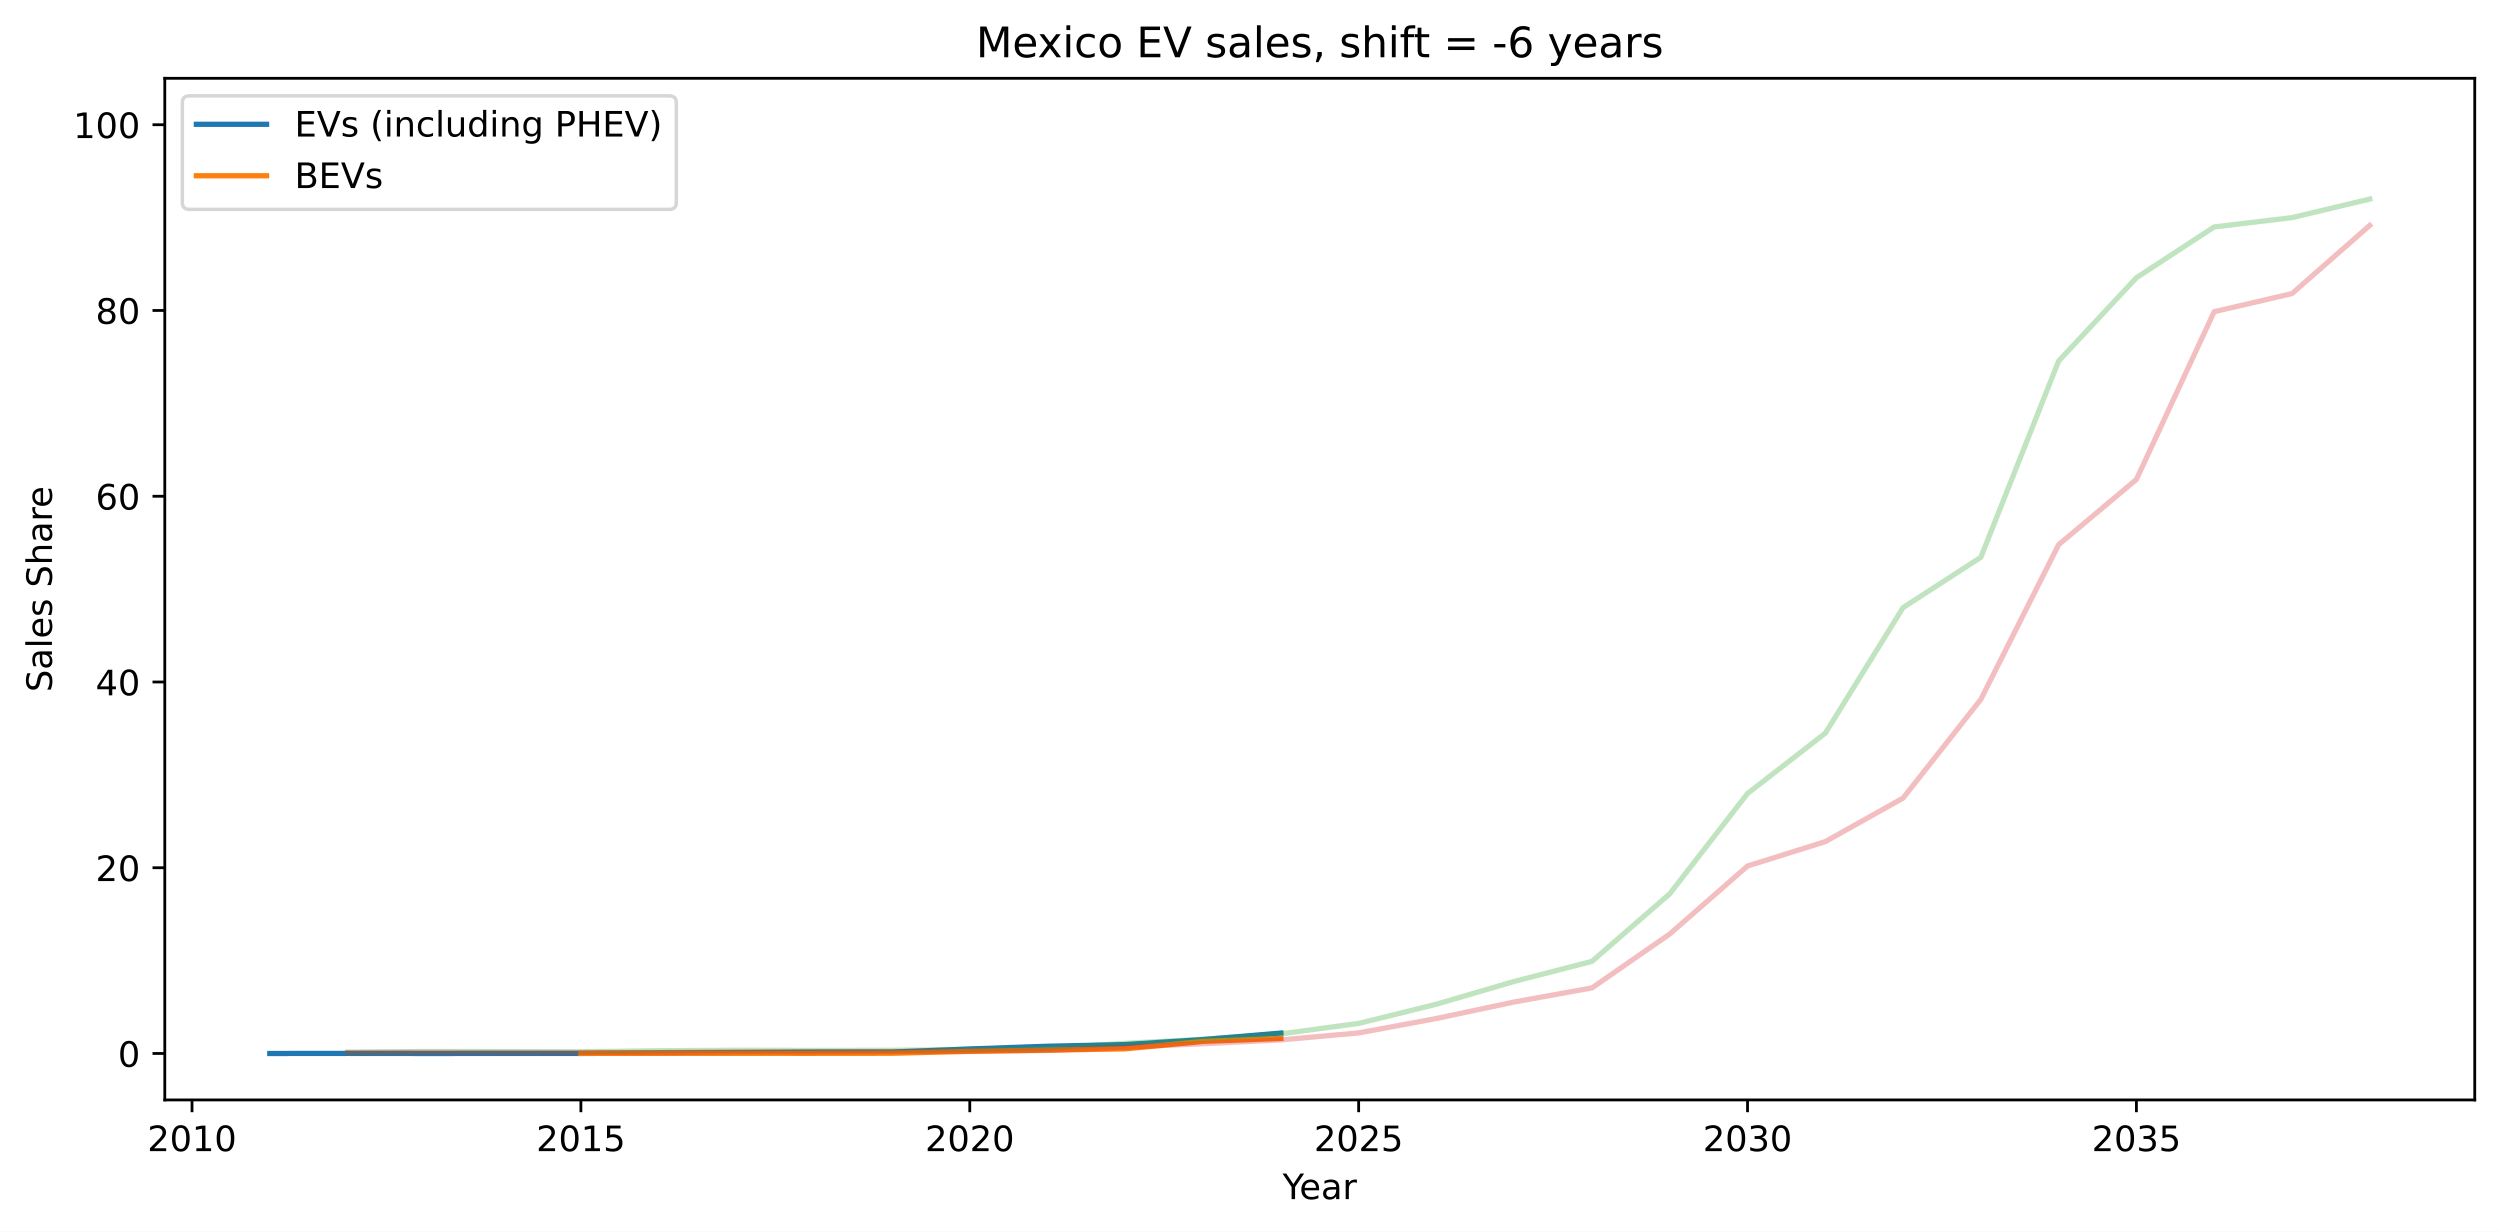
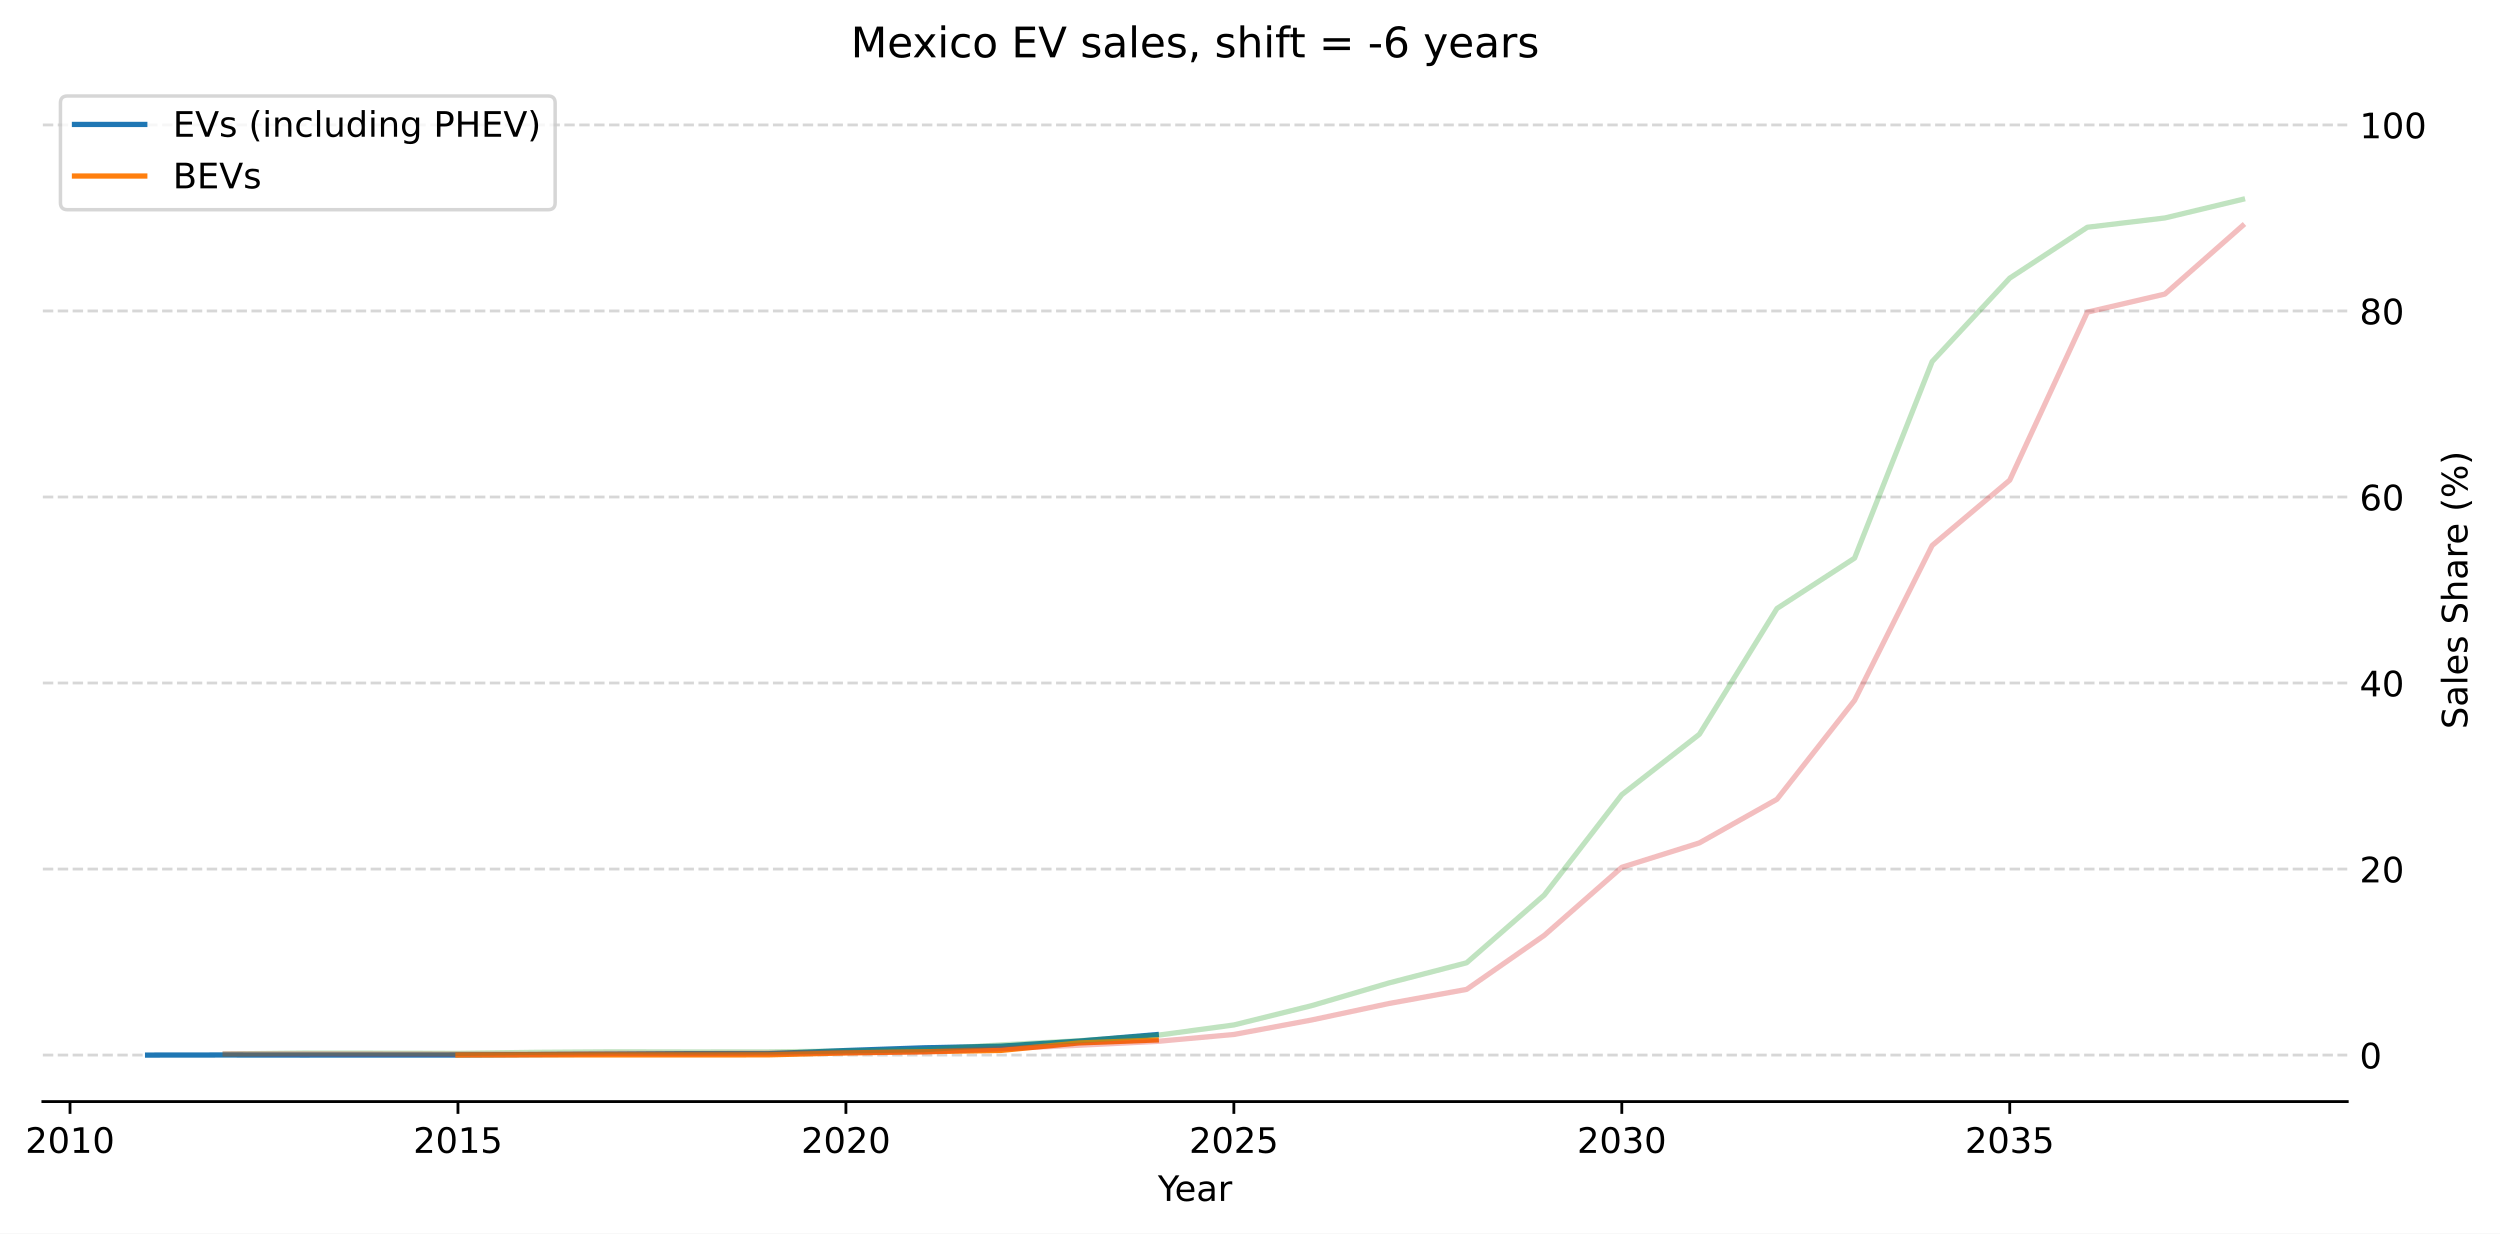
- <svg xmlns="http://www.w3.org/2000/svg" xmlns:xlink="http://www.w3.org/1999/xlink" width="712.496pt" height="351.034pt" viewBox="0 0 712.496 351.034" version="1.1">
+ <svg xmlns="http://www.w3.org/2000/svg" xmlns:xlink="http://www.w3.org/1999/xlink" width="711.424pt" height="351.034pt" viewBox="0 0 711.424 351.034" version="1.1">
  <defs>
    <style type="text/css">*{stroke-linejoin: round; stroke-linecap: butt}</style>
  </defs>
  <g id="figure_1">
    <g id="patch_1">
-       <path d="M 0 351.034  L 712.496 351.034  L 712.496 0  L 0 0  z " style="fill: #ffffff" />
+       <path d="M 0 351.034  L 711.424 351.034  L 711.424 0  L 0 0  z " style="fill: #ffffff" />
    </g>
    <g id="axes_1">
      <g id="patch_2">
-         <path d="M 46.966 313.478  L 705.296 313.478  L 705.296 22.318  L 46.966 22.318  z " style="fill: #ffffff" />
+         <path d="M 12.197 313.478  L 667.958 313.478  L 667.958 22.318  L 12.197 22.318  z " style="fill: #ffffff" />
      </g>
      <g id="matplotlib.axis_1">
        <g id="xtick_1">
          <g id="line2d_1">
            <defs>
-               <path id="m06380461c6" d="M 0 0  L 0 3.5  " style="stroke: #000000; stroke-width: 0.8" />
-             </defs>
-             <g>
-               <use xlink:href="#m06380461c6" x="54.724" y="313.478" style="stroke: #000000; stroke-width: 0.8" />
+               <path id="m5eaeb0d1f5" d="M 0 0  L 0 3.5  " style="stroke: #000000; stroke-width: 0.8" />
+             </defs>
+             <g>
+               <use xlink:href="#m5eaeb0d1f5" x="19.925" y="313.478" style="stroke: #000000; stroke-width: 0.8" />
            </g>
          </g>
          <g id="text_1">
-             <g transform="translate(41.99872 328.0766) scale(0.1 -0.1)">
+             <g transform="translate(7.2 328.0766) scale(0.1 -0.1)">
              <defs>
                <path id="DejaVuSans-32" d="M 1228 531  L 3431 531  L 3431 0  L 469 0  L 469 531  Q 828 903 1448 1529  Q 2069 2156 2228 2338  Q 2531 2678 2651 2914  Q 2772 3150 2772 3378  Q 2772 3750 2511 3984  Q 2250 4219 1831 4219  Q 1534 4219 1204 4116  Q 875 4013 500 3803  L 500 4441  Q 881 4594 1212 4672  Q 1544 4750 1819 4750  Q 2544 4750 2975 4387  Q 3406 4025 3406 3419  Q 3406 3131 3298 2873  Q 3191 2616 2906 2266  Q 2828 2175 2409 1742  Q 1991 1309 1228 531  z " transform="scale(0.015625)" />
                <path id="DejaVuSans-30" d="M 2034 4250  Q 1547 4250 1301 3770  Q 1056 3291 1056 2328  Q 1056 1369 1301 889  Q 1547 409 2034 409  Q 2525 409 2770 889  Q 3016 1369 3016 2328  Q 3016 3291 2770 3770  Q 2525 4250 2034 4250  z M 2034 4750  Q 2819 4750 3233 4129  Q 3647 3509 3647 2328  Q 3647 1150 3233 529  Q 2819 -91 2034 -91  Q 1250 -91 836 529  Q 422 1150 422 2328  Q 422 3509 836 4129  Q 1250 4750 2034 4750  z " transform="scale(0.015625)" />
                <path id="DejaVuSans-31" d="M 794 531  L 1825 531  L 1825 4091  L 703 3866  L 703 4441  L 1819 4666  L 2450 4666  L 2450 531  L 3481 531  L 3481 0  L 794 0  L 794 531  z " transform="scale(0.015625)" />
              </defs>
              <use xlink:href="#DejaVuSans-32" />
              <use xlink:href="#DejaVuSans-30" transform="translate(63.62305 0)" />
              <use xlink:href="#DejaVuSans-31" transform="translate(127.2461 0)" />
              <use xlink:href="#DejaVuSans-30" transform="translate(190.8691 0)" />
            </g>
          </g>
        </g>
        <g id="xtick_2">
          <g id="line2d_2">
            <g>
-               <use xlink:href="#m06380461c6" x="165.554" y="313.478" style="stroke: #000000; stroke-width: 0.8" />
+               <use xlink:href="#m5eaeb0d1f5" x="130.322" y="313.478" style="stroke: #000000; stroke-width: 0.8" />
            </g>
          </g>
          <g id="text_2">
-             <g transform="translate(152.8287 328.0766) scale(0.1 -0.1)">
+             <g transform="translate(117.5974 328.0766) scale(0.1 -0.1)">
              <defs>
                <path id="DejaVuSans-35" d="M 691 4666  L 3169 4666  L 3169 4134  L 1269 4134  L 1269 2991  Q 1406 3038 1543 3061  Q 1681 3084 1819 3084  Q 2600 3084 3056 2656  Q 3513 2228 3513 1497  Q 3513 744 3044 326  Q 2575 -91 1722 -91  Q 1428 -91 1123 -41  Q 819 9 494 109  L 494 744  Q 775 591 1075 516  Q 1375 441 1709 441  Q 2250 441 2565 725  Q 2881 1009 2881 1497  Q 2881 1984 2565 2268  Q 2250 2553 1709 2553  Q 1456 2553 1204 2497  Q 953 2441 691 2322  L 691 4666  z " transform="scale(0.015625)" />
              </defs>
              <use xlink:href="#DejaVuSans-32" />
              <use xlink:href="#DejaVuSans-30" transform="translate(63.62305 0)" />
              <use xlink:href="#DejaVuSans-31" transform="translate(127.2461 0)" />
              <use xlink:href="#DejaVuSans-35" transform="translate(190.8691 0)" />
            </g>
          </g>
        </g>
        <g id="xtick_3">
          <g id="line2d_3">
            <g>
-               <use xlink:href="#m06380461c6" x="276.384" y="313.478" style="stroke: #000000; stroke-width: 0.8" />
+               <use xlink:href="#m5eaeb0d1f5" x="240.72" y="313.478" style="stroke: #000000; stroke-width: 0.8" />
            </g>
          </g>
          <g id="text_3">
-             <g transform="translate(263.6587 328.0766) scale(0.1 -0.1)">
+             <g transform="translate(227.9949 328.0766) scale(0.1 -0.1)">
              <use xlink:href="#DejaVuSans-32" />
              <use xlink:href="#DejaVuSans-30" transform="translate(63.62305 0)" />
              <use xlink:href="#DejaVuSans-32" transform="translate(127.2461 0)" />
              <use xlink:href="#DejaVuSans-30" transform="translate(190.8691 0)" />
            </g>
          </g>
        </g>
        <g id="xtick_4">
          <g id="line2d_4">
            <g>
-               <use xlink:href="#m06380461c6" x="387.214" y="313.478" style="stroke: #000000; stroke-width: 0.8" />
+               <use xlink:href="#m5eaeb0d1f5" x="351.117" y="313.478" style="stroke: #000000; stroke-width: 0.8" />
            </g>
          </g>
          <g id="text_4">
-             <g transform="translate(374.4886 328.0766) scale(0.1 -0.1)">
+             <g transform="translate(338.3923 328.0766) scale(0.1 -0.1)">
              <use xlink:href="#DejaVuSans-32" />
              <use xlink:href="#DejaVuSans-30" transform="translate(63.62305 0)" />
              <use xlink:href="#DejaVuSans-32" transform="translate(127.2461 0)" />
              <use xlink:href="#DejaVuSans-35" transform="translate(190.8691 0)" />
            </g>
          </g>
        </g>
        <g id="xtick_5">
          <g id="line2d_5">
            <g>
-               <use xlink:href="#m06380461c6" x="498.044" y="313.478" style="stroke: #000000; stroke-width: 0.8" />
+               <use xlink:href="#m5eaeb0d1f5" x="461.515" y="313.478" style="stroke: #000000; stroke-width: 0.8" />
            </g>
          </g>
          <g id="text_5">
-             <g transform="translate(485.3186 328.0766) scale(0.1 -0.1)">
+             <g transform="translate(448.7897 328.0766) scale(0.1 -0.1)">
              <defs>
                <path id="DejaVuSans-33" d="M 2597 2516  Q 3050 2419 3304 2112  Q 3559 1806 3559 1356  Q 3559 666 3084 287  Q 2609 -91 1734 -91  Q 1441 -91 1130 -33  Q 819 25 488 141  L 488 750  Q 750 597 1062 519  Q 1375 441 1716 441  Q 2309 441 2620 675  Q 2931 909 2931 1356  Q 2931 1769 2642 2001  Q 2353 2234 1838 2234  L 1294 2234  L 1294 2753  L 1863 2753  Q 2328 2753 2575 2939  Q 2822 3125 2822 3475  Q 2822 3834 2567 4026  Q 2313 4219 1838 4219  Q 1578 4219 1281 4162  Q 984 4106 628 3988  L 628 4550  Q 988 4650 1302 4700  Q 1616 4750 1894 4750  Q 2613 4750 3031 4423  Q 3450 4097 3450 3541  Q 3450 3153 3228 2886  Q 3006 2619 2597 2516  z " transform="scale(0.015625)" />
              </defs>
              <use xlink:href="#DejaVuSans-32" />
              <use xlink:href="#DejaVuSans-30" transform="translate(63.62305 0)" />
              <use xlink:href="#DejaVuSans-33" transform="translate(127.2461 0)" />
              <use xlink:href="#DejaVuSans-30" transform="translate(190.8691 0)" />
            </g>
          </g>
        </g>
        <g id="xtick_6">
          <g id="line2d_6">
            <g>
-               <use xlink:href="#m06380461c6" x="608.874" y="313.478" style="stroke: #000000; stroke-width: 0.8" />
+               <use xlink:href="#m5eaeb0d1f5" x="571.912" y="313.478" style="stroke: #000000; stroke-width: 0.8" />
            </g>
          </g>
          <g id="text_6">
-             <g transform="translate(596.1486 328.0766) scale(0.1 -0.1)">
+             <g transform="translate(559.1872 328.0766) scale(0.1 -0.1)">
              <use xlink:href="#DejaVuSans-32" />
              <use xlink:href="#DejaVuSans-30" transform="translate(63.62305 0)" />
              <use xlink:href="#DejaVuSans-33" transform="translate(127.2461 0)" />
              <use xlink:href="#DejaVuSans-35" transform="translate(190.8691 0)" />
            </g>
          </g>
        </g>
        <g id="text_7">
-           <g transform="translate(365.5431 341.7547) scale(0.1 -0.1)">
+           <g transform="translate(329.4901 341.7547) scale(0.1 -0.1)">
            <defs>
              <path id="DejaVuSans-59" d="M -13 4666  L 666 4666  L 1959 2747  L 3244 4666  L 3922 4666  L 2272 2222  L 2272 0  L 1638 0  L 1638 2222  L -13 4666  z " transform="scale(0.015625)" />
              <path id="DejaVuSans-65" d="M 3597 1894  L 3597 1613  L 953 1613  Q 991 1019 1311 708  Q 1631 397 2203 397  Q 2534 397 2845 478  Q 3156 559 3463 722  L 3463 178  Q 3153 47 2828 -22  Q 2503 -91 2169 -91  Q 1331 -91 842 396  Q 353 884 353 1716  Q 353 2575 817 3079  Q 1281 3584 2069 3584  Q 2775 3584 3186 3129  Q 3597 2675 3597 1894  z M 3022 2063  Q 3016 2534 2758 2815  Q 2500 3097 2075 3097  Q 1594 3097 1305 2825  Q 1016 2553 972 2059  L 3022 2063  z " transform="scale(0.015625)" />
              <path id="DejaVuSans-61" d="M 2194 1759  Q 1497 1759 1228 1600  Q 959 1441 959 1056  Q 959 750 1161 570  Q 1363 391 1709 391  Q 2188 391 2477 730  Q 2766 1069 2766 1631  L 2766 1759  L 2194 1759  z M 3341 1997  L 3341 0  L 2766 0  L 2766 531  Q 2569 213 2275 61  Q 1981 -91 1556 -91  Q 1019 -91 701 211  Q 384 513 384 1019  Q 384 1609 779 1909  Q 1175 2209 1959 2209  L 2766 2209  L 2766 2266  Q 2766 2663 2505 2880  Q 2244 3097 1772 3097  Q 1472 3097 1187 3025  Q 903 2953 641 2809  L 641 3341  Q 956 3463 1253 3523  Q 1550 3584 1831 3584  Q 2591 3584 2966 3190  Q 3341 2797 3341 1997  z " transform="scale(0.015625)" />
              <path id="DejaVuSans-72" d="M 2631 2963  Q 2534 3019 2420 3045  Q 2306 3072 2169 3072  Q 1681 3072 1420 2755  Q 1159 2438 1159 1844  L 1159 0  L 581 0  L 581 3500  L 1159 3500  L 1159 2956  Q 1341 3275 1631 3429  Q 1922 3584 2338 3584  Q 2397 3584 2469 3576  Q 2541 3569 2628 3553  L 2631 2963  z " transform="scale(0.015625)" />
            </defs>
            <use xlink:href="#DejaVuSans-59" />
            <use xlink:href="#DejaVuSans-65" transform="translate(47.83398 0)" />
            <use xlink:href="#DejaVuSans-61" transform="translate(109.3574 0)" />
            <use xlink:href="#DejaVuSans-72" transform="translate(170.6367 0)" />
          </g>
        </g>
      </g>
      <g id="matplotlib.axis_2">
        <g id="ytick_1">
          <g id="line2d_7">
-             <defs>
-               <path id="mf44f52d35e" d="M 0 0  L -3.5 0  " style="stroke: #000000; stroke-width: 0.8" />
-             </defs>
-             <g>
-               <use xlink:href="#mf44f52d35e" x="46.966" y="300.244" style="stroke: #000000; stroke-width: 0.8" />
-             </g>
-           </g>
+             <path d="M 12.197 300.244  L 667.958 300.244  " clip-path="url(#p072a9ad8e5)" style="fill: none; stroke-dasharray: 2.96,1.28; stroke-dashoffset: 0; stroke: #b0b0b0; stroke-opacity: 0.5; stroke-width: 0.8" />
+           </g>
+           <g id="line2d_8" />
          <g id="text_8">
-             <g transform="translate(33.60312 304.0428) scale(0.1 -0.1)">
+             <g transform="translate(671.4579 304.0428) scale(0.1 -0.1)">
              <use xlink:href="#DejaVuSans-30" />
            </g>
          </g>
        </g>
        <g id="ytick_2">
-           <g id="line2d_8">
-             <g>
-               <use xlink:href="#mf44f52d35e" x="46.966" y="247.305" style="stroke: #000000; stroke-width: 0.8" />
-             </g>
-           </g>
+           <g id="line2d_9">
+             <path d="M 12.197 247.305  L 667.958 247.305  " clip-path="url(#p072a9ad8e5)" style="fill: none; stroke-dasharray: 2.96,1.28; stroke-dashoffset: 0; stroke: #b0b0b0; stroke-opacity: 0.5; stroke-width: 0.8" />
+           </g>
+           <g id="line2d_10" />
          <g id="text_9">
-             <g transform="translate(27.24063 251.1046) scale(0.1 -0.1)">
+             <g transform="translate(671.4579 251.1046) scale(0.1 -0.1)">
              <use xlink:href="#DejaVuSans-32" />
              <use xlink:href="#DejaVuSans-30" transform="translate(63.62305 0)" />
            </g>
          </g>
        </g>
        <g id="ytick_3">
-           <g id="line2d_9">
-             <g>
-               <use xlink:href="#mf44f52d35e" x="46.966" y="194.367" style="stroke: #000000; stroke-width: 0.8" />
-             </g>
-           </g>
+           <g id="line2d_11">
+             <path d="M 12.197 194.367  L 667.958 194.367  " clip-path="url(#p072a9ad8e5)" style="fill: none; stroke-dasharray: 2.96,1.28; stroke-dashoffset: 0; stroke: #b0b0b0; stroke-opacity: 0.5; stroke-width: 0.8" />
+           </g>
+           <g id="line2d_12" />
          <g id="text_10">
-             <g transform="translate(27.24063 198.1664) scale(0.1 -0.1)">
+             <g transform="translate(671.4579 198.1664) scale(0.1 -0.1)">
              <defs>
                <path id="DejaVuSans-34" d="M 2419 4116  L 825 1625  L 2419 1625  L 2419 4116  z M 2253 4666  L 3047 4666  L 3047 1625  L 3713 1625  L 3713 1100  L 3047 1100  L 3047 0  L 2419 0  L 2419 1100  L 313 1100  L 313 1709  L 2253 4666  z " transform="scale(0.015625)" />
              </defs>
              <use xlink:href="#DejaVuSans-34" />
              <use xlink:href="#DejaVuSans-30" transform="translate(63.62305 0)" />
            </g>
          </g>
        </g>
        <g id="ytick_4">
-           <g id="line2d_10">
-             <g>
-               <use xlink:href="#mf44f52d35e" x="46.966" y="141.429" style="stroke: #000000; stroke-width: 0.8" />
-             </g>
-           </g>
+           <g id="line2d_13">
+             <path d="M 12.197 141.429  L 667.958 141.429  " clip-path="url(#p072a9ad8e5)" style="fill: none; stroke-dasharray: 2.96,1.28; stroke-dashoffset: 0; stroke: #b0b0b0; stroke-opacity: 0.5; stroke-width: 0.8" />
+           </g>
+           <g id="line2d_14" />
          <g id="text_11">
-             <g transform="translate(27.24063 145.2283) scale(0.1 -0.1)">
+             <g transform="translate(671.4579 145.2283) scale(0.1 -0.1)">
              <defs>
                <path id="DejaVuSans-36" d="M 2113 2584  Q 1688 2584 1439 2293  Q 1191 2003 1191 1497  Q 1191 994 1439 701  Q 1688 409 2113 409  Q 2538 409 2786 701  Q 3034 994 3034 1497  Q 3034 2003 2786 2293  Q 2538 2584 2113 2584  z M 3366 4563  L 3366 3988  Q 3128 4100 2886 4159  Q 2644 4219 2406 4219  Q 1781 4219 1451 3797  Q 1122 3375 1075 2522  Q 1259 2794 1537 2939  Q 1816 3084 2150 3084  Q 2853 3084 3261 2657  Q 3669 2231 3669 1497  Q 3669 778 3244 343  Q 2819 -91 2113 -91  Q 1303 -91 875 529  Q 447 1150 447 2328  Q 447 3434 972 4092  Q 1497 4750 2381 4750  Q 2619 4750 2861 4703  Q 3103 4656 3366 4563  z " transform="scale(0.015625)" />
              </defs>
              <use xlink:href="#DejaVuSans-36" />
              <use xlink:href="#DejaVuSans-30" transform="translate(63.62305 0)" />
            </g>
          </g>
        </g>
        <g id="ytick_5">
-           <g id="line2d_11">
-             <g>
-               <use xlink:href="#mf44f52d35e" x="46.966" y="88.491" style="stroke: #000000; stroke-width: 0.8" />
-             </g>
-           </g>
+           <g id="line2d_15">
+             <path d="M 12.197 88.491  L 667.958 88.491  " clip-path="url(#p072a9ad8e5)" style="fill: none; stroke-dasharray: 2.96,1.28; stroke-dashoffset: 0; stroke: #b0b0b0; stroke-opacity: 0.5; stroke-width: 0.8" />
+           </g>
+           <g id="line2d_16" />
          <g id="text_12">
-             <g transform="translate(27.24063 92.29007) scale(0.1 -0.1)">
+             <g transform="translate(671.4579 92.29007) scale(0.1 -0.1)">
              <defs>
                <path id="DejaVuSans-38" d="M 2034 2216  Q 1584 2216 1326 1975  Q 1069 1734 1069 1313  Q 1069 891 1326 650  Q 1584 409 2034 409  Q 2484 409 2743 651  Q 3003 894 3003 1313  Q 3003 1734 2745 1975  Q 2488 2216 2034 2216  z M 1403 2484  Q 997 2584 770 2862  Q 544 3141 544 3541  Q 544 4100 942 4425  Q 1341 4750 2034 4750  Q 2731 4750 3128 4425  Q 3525 4100 3525 3541  Q 3525 3141 3298 2862  Q 3072 2584 2669 2484  Q 3125 2378 3379 2068  Q 3634 1759 3634 1313  Q 3634 634 3220 271  Q 2806 -91 2034 -91  Q 1263 -91 848 271  Q 434 634 434 1313  Q 434 1759 690 2068  Q 947 2378 1403 2484  z M 1172 3481  Q 1172 3119 1398 2916  Q 1625 2713 2034 2713  Q 2441 2713 2670 2916  Q 2900 3119 2900 3481  Q 2900 3844 2670 4047  Q 2441 4250 2034 4250  Q 1625 4250 1398 4047  Q 1172 3844 1172 3481  z " transform="scale(0.015625)" />
              </defs>
              <use xlink:href="#DejaVuSans-38" />
              <use xlink:href="#DejaVuSans-30" transform="translate(63.62305 0)" />
            </g>
          </g>
        </g>
        <g id="ytick_6">
-           <g id="line2d_12">
-             <g>
-               <use xlink:href="#mf44f52d35e" x="46.966" y="35.553" style="stroke: #000000; stroke-width: 0.8" />
-             </g>
-           </g>
+           <g id="line2d_17">
+             <path d="M 12.197 35.553  L 667.958 35.553  " clip-path="url(#p072a9ad8e5)" style="fill: none; stroke-dasharray: 2.96,1.28; stroke-dashoffset: 0; stroke: #b0b0b0; stroke-opacity: 0.5; stroke-width: 0.8" />
+           </g>
+           <g id="line2d_18" />
          <g id="text_13">
-             <g transform="translate(20.87813 39.35189) scale(0.1 -0.1)">
+             <g transform="translate(671.4579 39.35189) scale(0.1 -0.1)">
              <use xlink:href="#DejaVuSans-31" />
              <use xlink:href="#DejaVuSans-30" transform="translate(63.62305 0)" />
              <use xlink:href="#DejaVuSans-30" transform="translate(127.2461 0)" />
            </g>
          </g>
        </g>
        <g id="text_14">
-           <g transform="translate(14.79844 197.2223) rotate(-90) scale(0.1 -0.1)">
+           <g transform="translate(702.1439 207.4638) rotate(-90) scale(0.1 -0.1)">
            <defs>
              <path id="DejaVuSans-53" d="M 3425 4513  L 3425 3897  Q 3066 4069 2747 4153  Q 2428 4238 2131 4238  Q 1616 4238 1336 4038  Q 1056 3838 1056 3469  Q 1056 3159 1242 3001  Q 1428 2844 1947 2747  L 2328 2669  Q 3034 2534 3370 2195  Q 3706 1856 3706 1288  Q 3706 609 3251 259  Q 2797 -91 1919 -91  Q 1588 -91 1214 -16  Q 841 59 441 206  L 441 856  Q 825 641 1194 531  Q 1563 422 1919 422  Q 2459 422 2753 634  Q 3047 847 3047 1241  Q 3047 1584 2836 1778  Q 2625 1972 2144 2069  L 1759 2144  Q 1053 2284 737 2584  Q 422 2884 422 3419  Q 422 4038 858 4394  Q 1294 4750 2059 4750  Q 2388 4750 2728 4690  Q 3069 4631 3425 4513  z " transform="scale(0.015625)" />
              <path id="DejaVuSans-6c" d="M 603 4863  L 1178 4863  L 1178 0  L 603 0  L 603 4863  z " transform="scale(0.015625)" />
              <path id="DejaVuSans-73" d="M 2834 3397  L 2834 2853  Q 2591 2978 2328 3040  Q 2066 3103 1784 3103  Q 1356 3103 1142 2972  Q 928 2841 928 2578  Q 928 2378 1081 2264  Q 1234 2150 1697 2047  L 1894 2003  Q 2506 1872 2764 1633  Q 3022 1394 3022 966  Q 3022 478 2636 193  Q 2250 -91 1575 -91  Q 1294 -91 989 -36  Q 684 19 347 128  L 347 722  Q 666 556 975 473  Q 1284 391 1588 391  Q 1994 391 2212 530  Q 2431 669 2431 922  Q 2431 1156 2273 1281  Q 2116 1406 1581 1522  L 1381 1569  Q 847 1681 609 1914  Q 372 2147 372 2553  Q 372 3047 722 3315  Q 1072 3584 1716 3584  Q 2034 3584 2315 3537  Q 2597 3491 2834 3397  z " transform="scale(0.015625)" />
              <path id="DejaVuSans-20" transform="scale(0.015625)" />
              <path id="DejaVuSans-68" d="M 3513 2113  L 3513 0  L 2938 0  L 2938 2094  Q 2938 2591 2744 2837  Q 2550 3084 2163 3084  Q 1697 3084 1428 2787  Q 1159 2491 1159 1978  L 1159 0  L 581 0  L 581 4863  L 1159 4863  L 1159 2956  Q 1366 3272 1645 3428  Q 1925 3584 2291 3584  Q 2894 3584 3203 3211  Q 3513 2838 3513 2113  z " transform="scale(0.015625)" />
+               <path id="DejaVuSans-28" d="M 1984 4856  Q 1566 4138 1362 3434  Q 1159 2731 1159 2009  Q 1159 1288 1364 580  Q 1569 -128 1984 -844  L 1484 -844  Q 1016 -109 783 600  Q 550 1309 550 2009  Q 550 2706 781 3412  Q 1013 4119 1484 4856  L 1984 4856  z " transform="scale(0.015625)" />
+               <path id="DejaVuSans-25" d="M 4653 2053  Q 4381 2053 4226 1822  Q 4072 1591 4072 1178  Q 4072 772 4226 539  Q 4381 306 4653 306  Q 4919 306 5073 539  Q 5228 772 5228 1178  Q 5228 1588 5073 1820  Q 4919 2053 4653 2053  z M 4653 2450  Q 5147 2450 5437 2106  Q 5728 1763 5728 1178  Q 5728 594 5436 251  Q 5144 -91 4653 -91  Q 4153 -91 3862 251  Q 3572 594 3572 1178  Q 3572 1766 3864 2108  Q 4156 2450 4653 2450  z M 1428 4353  Q 1159 4353 1004 4120  Q 850 3888 850 3481  Q 850 3069 1003 2837  Q 1156 2606 1428 2606  Q 1700 2606 1854 2837  Q 2009 3069 2009 3481  Q 2009 3884 1853 4118  Q 1697 4353 1428 4353  z M 4250 4750  L 4750 4750  L 1831 -91  L 1331 -91  L 4250 4750  z M 1428 4750  Q 1922 4750 2215 4408  Q 2509 4066 2509 3481  Q 2509 2891 2217 2550  Q 1925 2209 1428 2209  Q 931 2209 642 2551  Q 353 2894 353 3481  Q 353 4063 643 4406  Q 934 4750 1428 4750  z " transform="scale(0.015625)" />
+               <path id="DejaVuSans-29" d="M 513 4856  L 1013 4856  Q 1481 4119 1714 3412  Q 1947 2706 1947 2009  Q 1947 1309 1714 600  Q 1481 -109 1013 -844  L 513 -844  Q 928 -128 1133 580  Q 1338 1288 1338 2009  Q 1338 2731 1133 3434  Q 928 4138 513 4856  z " transform="scale(0.015625)" />
            </defs>
            <use xlink:href="#DejaVuSans-53" />
            <use xlink:href="#DejaVuSans-61" transform="translate(63.47656 0)" />
            <use xlink:href="#DejaVuSans-6c" transform="translate(124.7559 0)" />
            <use xlink:href="#DejaVuSans-65" transform="translate(152.5391 0)" />
            <use xlink:href="#DejaVuSans-73" transform="translate(214.0625 0)" />
            <use xlink:href="#DejaVuSans-20" transform="translate(266.1621 0)" />
            <use xlink:href="#DejaVuSans-53" transform="translate(297.9492 0)" />
            <use xlink:href="#DejaVuSans-68" transform="translate(361.4258 0)" />
            <use xlink:href="#DejaVuSans-61" transform="translate(424.8047 0)" />
            <use xlink:href="#DejaVuSans-72" transform="translate(486.084 0)" />
            <use xlink:href="#DejaVuSans-65" transform="translate(524.9473 0)" />
-           </g>
-         </g>
-       </g>
-       <g id="line2d_13">
-         <path d="M 76.89 300.243  L 99.056 300.217  L 121.222 300.24  L 143.388 300.23  L 165.554 300.221  L 187.72 300.095  L 209.886 300.003  L 232.052 299.847  L 254.218 299.847  L 276.384 298.947  L 298.55 298.179  L 320.716 297.703  L 342.882 296.273  L 365.048 294.42  " clip-path="url(#p5f13cdf312)" style="fill: none; stroke: #1f77b4; stroke-width: 1.5; stroke-linecap: square" />
-       </g>
-       <g id="line2d_14">
-         <path d="M 165.554 300.222  L 187.72 300.195  L 209.886 300.197  L 232.052 300.199  L 254.218 300.175  L 276.384 299.629  L 298.55 299.291  L 320.716 298.913  L 342.882 296.791  L 365.048 295.946  " clip-path="url(#p5f13cdf312)" style="fill: none; stroke: #ff7f0e; stroke-width: 1.5; stroke-linecap: square" />
-       </g>
-       <g id="line2d_15">
-         <path d="M 99.056 299.917  L 121.222 299.67  L 143.388 299.693  L 165.554 299.759  L 187.72 299.456  L 209.886 299.312  L 232.052 299.355  L 254.218 299.333  L 276.384 299.087  L 298.55 298.71  L 320.716 297.337  L 342.882 296.167  L 365.048 294.645  L 387.214 291.668  L 409.38 286.192  L 431.546 279.707  L 453.712 273.98  L 475.878 254.717  L 498.044 226.143  L 520.21 208.951  L 542.376 173.157  L 564.542 158.822  L 586.708 102.89  L 608.874 79.149  L 631.04 64.669  L 653.206 62.022  L 675.372 56.728  " clip-path="url(#p5f13cdf312)" style="fill: none; stroke: #2ca02c; stroke-opacity: 0.3; stroke-width: 1.5; stroke-linecap: square" />
-       </g>
-       <g id="line2d_16">
-         <path d="M 99.056 299.918  L 121.222 299.921  L 143.388 299.955  L 165.554 299.985  L 187.72 299.982  L 209.886 299.757  L 232.052 299.802  L 254.218 299.686  L 276.384 299.553  L 298.55 299.375  L 320.716 298.445  L 342.882 297.452  L 365.048 296.366  L 387.214 294.379  L 409.38 290.264  L 431.546 285.56  L 453.712 281.549  L 475.878 266.187  L 498.044 246.807  L 520.21 239.86  L 542.376 227.448  L 564.542 199.307  L 586.708 155.229  L 608.874 136.636  L 631.04 88.83  L 653.206 83.678  L 675.372 64.237  " clip-path="url(#p5f13cdf312)" style="fill: none; stroke: #d62728; stroke-opacity: 0.3; stroke-width: 1.5; stroke-linecap: square" />
+             <use xlink:href="#DejaVuSans-20" transform="translate(586.4707 0)" />
+             <use xlink:href="#DejaVuSans-28" transform="translate(618.2578 0)" />
+             <use xlink:href="#DejaVuSans-25" transform="translate(657.2715 0)" />
+             <use xlink:href="#DejaVuSans-29" transform="translate(752.291 0)" />
+           </g>
+         </g>
+       </g>
+       <g id="line2d_19">
+         <path d="M 42.004 300.243  L 64.084 300.217  L 86.163 300.24  L 108.243 300.23  L 130.322 300.221  L 152.402 300.095  L 174.481 300.003  L 196.561 299.847  L 218.64 299.847  L 240.72 298.947  L 262.799 298.179  L 284.879 297.703  L 306.958 296.273  L 329.038 294.42  " clip-path="url(#p072a9ad8e5)" style="fill: none; stroke: #1f77b4; stroke-width: 1.5; stroke-linecap: square" />
+       </g>
+       <g id="line2d_20">
+         <path d="M 130.322 300.222  L 152.402 300.195  L 174.481 300.197  L 196.561 300.199  L 218.64 300.175  L 240.72 299.629  L 262.799 299.291  L 284.879 298.913  L 306.958 296.791  L 329.038 295.946  " clip-path="url(#p072a9ad8e5)" style="fill: none; stroke: #ff7f0e; stroke-width: 1.5; stroke-linecap: square" />
+       </g>
+       <g id="line2d_21">
+         <path d="M 64.084 299.917  L 86.163 299.67  L 108.243 299.693  L 130.322 299.759  L 152.402 299.456  L 174.481 299.312  L 196.561 299.355  L 218.64 299.333  L 240.72 299.087  L 262.799 298.71  L 284.879 297.337  L 306.958 296.167  L 329.038 294.645  L 351.117 291.668  L 373.197 286.192  L 395.276 279.707  L 417.356 273.98  L 439.435 254.717  L 461.515 226.143  L 483.594 208.951  L 505.674 173.157  L 527.753 158.822  L 549.833 102.89  L 571.912 79.149  L 593.992 64.669  L 616.071 62.022  L 638.151 56.728  " clip-path="url(#p072a9ad8e5)" style="fill: none; stroke: #2ca02c; stroke-opacity: 0.3; stroke-width: 1.5; stroke-linecap: square" />
+       </g>
+       <g id="line2d_22">
+         <path d="M 64.084 299.918  L 86.163 299.921  L 108.243 299.955  L 130.322 299.985  L 152.402 299.982  L 174.481 299.757  L 196.561 299.802  L 218.64 299.686  L 240.72 299.553  L 262.799 299.375  L 284.879 298.445  L 306.958 297.452  L 329.038 296.366  L 351.117 294.379  L 373.197 290.264  L 395.276 285.56  L 417.356 281.549  L 439.435 266.187  L 461.515 246.807  L 483.594 239.86  L 505.674 227.448  L 527.753 199.307  L 549.833 155.229  L 571.912 136.636  L 593.992 88.83  L 616.071 83.678  L 638.151 64.237  " clip-path="url(#p072a9ad8e5)" style="fill: none; stroke: #d62728; stroke-opacity: 0.3; stroke-width: 1.5; stroke-linecap: square" />
      </g>
      <g id="patch_3">
-         <path d="M 46.966 313.478  L 46.966 22.318  " style="fill: none; stroke: #000000; stroke-width: 0.8; stroke-linejoin: miter; stroke-linecap: square" />
-       </g>
-       <g id="patch_4">
-         <path d="M 705.296 313.478  L 705.296 22.318  " style="fill: none; stroke: #000000; stroke-width: 0.8; stroke-linejoin: miter; stroke-linecap: square" />
-       </g>
-       <g id="patch_5">
-         <path d="M 46.966 313.478  L 705.296 313.478  " style="fill: none; stroke: #000000; stroke-width: 0.8; stroke-linejoin: miter; stroke-linecap: square" />
-       </g>
-       <g id="patch_6">
-         <path d="M 46.966 22.318  L 705.296 22.318  " style="fill: none; stroke: #000000; stroke-width: 0.8; stroke-linejoin: miter; stroke-linecap: square" />
+         <path d="M 12.197 313.478  L 667.958 313.478  " style="fill: none; stroke: #000000; stroke-width: 0.8; stroke-linejoin: miter; stroke-linecap: square" />
      </g>
      <g id="text_15">
-         <g transform="translate(278.1712 16.31812) scale(0.12 -0.12)">
+         <g transform="translate(242.1182 16.31812) scale(0.12 -0.12)">
          <defs>
            <path id="DejaVuSans-4d" d="M 628 4666  L 1569 4666  L 2759 1491  L 3956 4666  L 4897 4666  L 4897 0  L 4281 0  L 4281 4097  L 3078 897  L 2444 897  L 1241 4097  L 1241 0  L 628 0  L 628 4666  z " transform="scale(0.015625)" />
            <path id="DejaVuSans-78" d="M 3513 3500  L 2247 1797  L 3578 0  L 2900 0  L 1881 1375  L 863 0  L 184 0  L 1544 1831  L 300 3500  L 978 3500  L 1906 2253  L 2834 3500  L 3513 3500  z " transform="scale(0.015625)" />
            <path id="DejaVuSans-69" d="M 603 3500  L 1178 3500  L 1178 0  L 603 0  L 603 3500  z M 603 4863  L 1178 4863  L 1178 4134  L 603 4134  L 603 4863  z " transform="scale(0.015625)" />
            <path id="DejaVuSans-63" d="M 3122 3366  L 3122 2828  Q 2878 2963 2633 3030  Q 2388 3097 2138 3097  Q 1578 3097 1268 2742  Q 959 2388 959 1747  Q 959 1106 1268 751  Q 1578 397 2138 397  Q 2388 397 2633 464  Q 2878 531 3122 666  L 3122 134  Q 2881 22 2623 -34  Q 2366 -91 2075 -91  Q 1284 -91 818 406  Q 353 903 353 1747  Q 353 2603 823 3093  Q 1294 3584 2113 3584  Q 2378 3584 2631 3529  Q 2884 3475 3122 3366  z " transform="scale(0.015625)" />
            <path id="DejaVuSans-6f" d="M 1959 3097  Q 1497 3097 1228 2736  Q 959 2375 959 1747  Q 959 1119 1226 758  Q 1494 397 1959 397  Q 2419 397 2687 759  Q 2956 1122 2956 1747  Q 2956 2369 2687 2733  Q 2419 3097 1959 3097  z M 1959 3584  Q 2709 3584 3137 3096  Q 3566 2609 3566 1747  Q 3566 888 3137 398  Q 2709 -91 1959 -91  Q 1206 -91 779 398  Q 353 888 353 1747  Q 353 2609 779 3096  Q 1206 3584 1959 3584  z " transform="scale(0.015625)" />
            <path id="DejaVuSans-45" d="M 628 4666  L 3578 4666  L 3578 4134  L 1259 4134  L 1259 2753  L 3481 2753  L 3481 2222  L 1259 2222  L 1259 531  L 3634 531  L 3634 0  L 628 0  L 628 4666  z " transform="scale(0.015625)" />
            <path id="DejaVuSans-56" d="M 1831 0  L 50 4666  L 709 4666  L 2188 738  L 3669 4666  L 4325 4666  L 2547 0  L 1831 0  z " transform="scale(0.015625)" />
            <path id="DejaVuSans-2c" d="M 750 794  L 1409 794  L 1409 256  L 897 -744  L 494 -744  L 750 256  L 750 794  z " transform="scale(0.015625)" />
            <path id="DejaVuSans-66" d="M 2375 4863  L 2375 4384  L 1825 4384  Q 1516 4384 1395 4259  Q 1275 4134 1275 3809  L 1275 3500  L 2222 3500  L 2222 3053  L 1275 3053  L 1275 0  L 697 0  L 697 3053  L 147 3053  L 147 3500  L 697 3500  L 697 3744  Q 697 4328 969 4595  Q 1241 4863 1831 4863  L 2375 4863  z " transform="scale(0.015625)" />
            <path id="DejaVuSans-74" d="M 1172 4494  L 1172 3500  L 2356 3500  L 2356 3053  L 1172 3053  L 1172 1153  Q 1172 725 1289 603  Q 1406 481 1766 481  L 2356 481  L 2356 0  L 1766 0  Q 1100 0 847 248  Q 594 497 594 1153  L 594 3053  L 172 3053  L 172 3500  L 594 3500  L 594 4494  L 1172 4494  z " transform="scale(0.015625)" />
            <path id="DejaVuSans-3d" d="M 678 2906  L 4684 2906  L 4684 2381  L 678 2381  L 678 2906  z M 678 1631  L 4684 1631  L 4684 1100  L 678 1100  L 678 1631  z " transform="scale(0.015625)" />
            <path id="DejaVuSans-2d" d="M 313 2009  L 1997 2009  L 1997 1497  L 313 1497  L 313 2009  z " transform="scale(0.015625)" />
            <path id="DejaVuSans-79" d="M 2059 -325  Q 1816 -950 1584 -1140  Q 1353 -1331 966 -1331  L 506 -1331  L 506 -850  L 844 -850  Q 1081 -850 1212 -737  Q 1344 -625 1503 -206  L 1606 56  L 191 3500  L 800 3500  L 1894 763  L 2988 3500  L 3597 3500  L 2059 -325  z " transform="scale(0.015625)" />
          </defs>
          <use xlink:href="#DejaVuSans-4d" />
          <use xlink:href="#DejaVuSans-65" transform="translate(86.2793 0)" />
          <use xlink:href="#DejaVuSans-78" transform="translate(146.0527 0)" />
          <use xlink:href="#DejaVuSans-69" transform="translate(205.2324 0)" />
          <use xlink:href="#DejaVuSans-63" transform="translate(233.0156 0)" />
          <use xlink:href="#DejaVuSans-6f" transform="translate(287.9961 0)" />
          <use xlink:href="#DejaVuSans-20" transform="translate(349.1777 0)" />
          <use xlink:href="#DejaVuSans-45" transform="translate(380.9648 0)" />
          <use xlink:href="#DejaVuSans-56" transform="translate(444.1484 0)" />
          <use xlink:href="#DejaVuSans-20" transform="translate(512.5566 0)" />
          <use xlink:href="#DejaVuSans-73" transform="translate(544.3438 0)" />
          <use xlink:href="#DejaVuSans-61" transform="translate(596.4434 0)" />
          <use xlink:href="#DejaVuSans-6c" transform="translate(657.7227 0)" />
          <use xlink:href="#DejaVuSans-65" transform="translate(685.5059 0)" />
          <use xlink:href="#DejaVuSans-73" transform="translate(747.0293 0)" />
          <use xlink:href="#DejaVuSans-2c" transform="translate(799.1289 0)" />
          <use xlink:href="#DejaVuSans-20" transform="translate(830.916 0)" />
          <use xlink:href="#DejaVuSans-73" transform="translate(862.7031 0)" />
          <use xlink:href="#DejaVuSans-68" transform="translate(914.8027 0)" />
          <use xlink:href="#DejaVuSans-69" transform="translate(978.1816 0)" />
          <use xlink:href="#DejaVuSans-66" transform="translate(1005.965 0)" />
          <use xlink:href="#DejaVuSans-74" transform="translate(1039.42 0)" />
          <use xlink:href="#DejaVuSans-20" transform="translate(1078.629 0)" />
          <use xlink:href="#DejaVuSans-3d" transform="translate(1110.416 0)" />
          <use xlink:href="#DejaVuSans-20" transform="translate(1194.205 0)" />
          <use xlink:href="#DejaVuSans-2d" transform="translate(1225.992 0)" />
          <use xlink:href="#DejaVuSans-36" transform="translate(1262.076 0)" />
          <use xlink:href="#DejaVuSans-20" transform="translate(1325.699 0)" />
          <use xlink:href="#DejaVuSans-79" transform="translate(1357.486 0)" />
          <use xlink:href="#DejaVuSans-65" transform="translate(1416.666 0)" />
          <use xlink:href="#DejaVuSans-61" transform="translate(1478.189 0)" />
          <use xlink:href="#DejaVuSans-72" transform="translate(1539.469 0)" />
          <use xlink:href="#DejaVuSans-73" transform="translate(1580.582 0)" />
        </g>
      </g>
      <g id="legend_1">
-         <g id="patch_7">
-           <path d="M 53.966 59.674  L 190.745 59.674  Q 192.745 59.674 192.745 57.674  L 192.745 29.318  Q 192.745 27.318 190.745 27.318  L 53.966 27.318  Q 51.966 27.318 51.966 29.318  L 51.966 57.674  Q 51.966 59.674 53.966 59.674  z " style="fill: #ffffff; opacity: 0.8; stroke: #cccccc; stroke-linejoin: miter" />
-         </g>
-         <g id="line2d_17">
-           <path d="M 55.966 35.417  L 65.966 35.417  L 75.966 35.417  " style="fill: none; stroke: #1f77b4; stroke-width: 1.5; stroke-linecap: square" />
+         <g id="patch_4">
+           <path d="M 19.197 59.674  L 155.977 59.674  Q 157.977 59.674 157.977 57.674  L 157.977 29.318  Q 157.977 27.318 155.977 27.318  L 19.197 27.318  Q 17.197 27.318 17.197 29.318  L 17.197 57.674  Q 17.197 59.674 19.197 59.674  z " style="fill: #ffffff; opacity: 0.8; stroke: #cccccc; stroke-linejoin: miter" />
+         </g>
+         <g id="line2d_23">
+           <path d="M 21.197 35.417  L 31.197 35.417  L 41.197 35.417  " style="fill: none; stroke: #1f77b4; stroke-width: 1.5; stroke-linecap: square" />
        </g>
        <g id="text_16">
-           <g transform="translate(83.96563 38.91656) scale(0.1 -0.1)">
-             <defs>
-               <path id="DejaVuSans-28" d="M 1984 4856  Q 1566 4138 1362 3434  Q 1159 2731 1159 2009  Q 1159 1288 1364 580  Q 1569 -128 1984 -844  L 1484 -844  Q 1016 -109 783 600  Q 550 1309 550 2009  Q 550 2706 781 3412  Q 1013 4119 1484 4856  L 1984 4856  z " transform="scale(0.015625)" />
+           <g transform="translate(49.19718 38.91656) scale(0.1 -0.1)">
+             <defs>
              <path id="DejaVuSans-6e" d="M 3513 2113  L 3513 0  L 2938 0  L 2938 2094  Q 2938 2591 2744 2837  Q 2550 3084 2163 3084  Q 1697 3084 1428 2787  Q 1159 2491 1159 1978  L 1159 0  L 581 0  L 581 3500  L 1159 3500  L 1159 2956  Q 1366 3272 1645 3428  Q 1925 3584 2291 3584  Q 2894 3584 3203 3211  Q 3513 2838 3513 2113  z " transform="scale(0.015625)" />
              <path id="DejaVuSans-75" d="M 544 1381  L 544 3500  L 1119 3500  L 1119 1403  Q 1119 906 1312 657  Q 1506 409 1894 409  Q 2359 409 2629 706  Q 2900 1003 2900 1516  L 2900 3500  L 3475 3500  L 3475 0  L 2900 0  L 2900 538  Q 2691 219 2414 64  Q 2138 -91 1772 -91  Q 1169 -91 856 284  Q 544 659 544 1381  z M 1991 3584  L 1991 3584  z " transform="scale(0.015625)" />
              <path id="DejaVuSans-64" d="M 2906 2969  L 2906 4863  L 3481 4863  L 3481 0  L 2906 0  L 2906 525  Q 2725 213 2448 61  Q 2172 -91 1784 -91  Q 1150 -91 751 415  Q 353 922 353 1747  Q 353 2572 751 3078  Q 1150 3584 1784 3584  Q 2172 3584 2448 3432  Q 2725 3281 2906 2969  z M 947 1747  Q 947 1113 1208 752  Q 1469 391 1925 391  Q 2381 391 2643 752  Q 2906 1113 2906 1747  Q 2906 2381 2643 2742  Q 2381 3103 1925 3103  Q 1469 3103 1208 2742  Q 947 2381 947 1747  z " transform="scale(0.015625)" />
              <path id="DejaVuSans-67" d="M 2906 1791  Q 2906 2416 2648 2759  Q 2391 3103 1925 3103  Q 1463 3103 1205 2759  Q 947 2416 947 1791  Q 947 1169 1205 825  Q 1463 481 1925 481  Q 2391 481 2648 825  Q 2906 1169 2906 1791  z M 3481 434  Q 3481 -459 3084 -895  Q 2688 -1331 1869 -1331  Q 1566 -1331 1297 -1286  Q 1028 -1241 775 -1147  L 775 -588  Q 1028 -725 1275 -790  Q 1522 -856 1778 -856  Q 2344 -856 2625 -561  Q 2906 -266 2906 331  L 2906 616  Q 2728 306 2450 153  Q 2172 0 1784 0  Q 1141 0 747 490  Q 353 981 353 1791  Q 353 2603 747 3093  Q 1141 3584 1784 3584  Q 2172 3584 2450 3431  Q 2728 3278 2906 2969  L 2906 3500  L 3481 3500  L 3481 434  z " transform="scale(0.015625)" />
              <path id="DejaVuSans-50" d="M 1259 4147  L 1259 2394  L 2053 2394  Q 2494 2394 2734 2622  Q 2975 2850 2975 3272  Q 2975 3691 2734 3919  Q 2494 4147 2053 4147  L 1259 4147  z M 628 4666  L 2053 4666  Q 2838 4666 3239 4311  Q 3641 3956 3641 3272  Q 3641 2581 3239 2228  Q 2838 1875 2053 1875  L 1259 1875  L 1259 0  L 628 0  L 628 4666  z " transform="scale(0.015625)" />
              <path id="DejaVuSans-48" d="M 628 4666  L 1259 4666  L 1259 2753  L 3553 2753  L 3553 4666  L 4184 4666  L 4184 0  L 3553 0  L 3553 2222  L 1259 2222  L 1259 0  L 628 0  L 628 4666  z " transform="scale(0.015625)" />
-               <path id="DejaVuSans-29" d="M 513 4856  L 1013 4856  Q 1481 4119 1714 3412  Q 1947 2706 1947 2009  Q 1947 1309 1714 600  Q 1481 -109 1013 -844  L 513 -844  Q 928 -128 1133 580  Q 1338 1288 1338 2009  Q 1338 2731 1133 3434  Q 928 4138 513 4856  z " transform="scale(0.015625)" />
            </defs>
            <use xlink:href="#DejaVuSans-45" />
            <use xlink:href="#DejaVuSans-56" transform="translate(63.18359 0)" />
            <use xlink:href="#DejaVuSans-73" transform="translate(131.5918 0)" />
            <use xlink:href="#DejaVuSans-20" transform="translate(183.6914 0)" />
            <use xlink:href="#DejaVuSans-28" transform="translate(215.4785 0)" />
            <use xlink:href="#DejaVuSans-69" transform="translate(254.4922 0)" />
            <use xlink:href="#DejaVuSans-6e" transform="translate(282.2754 0)" />
            <use xlink:href="#DejaVuSans-63" transform="translate(345.6543 0)" />
            <use xlink:href="#DejaVuSans-6c" transform="translate(400.6348 0)" />
            <use xlink:href="#DejaVuSans-75" transform="translate(428.418 0)" />
            <use xlink:href="#DejaVuSans-64" transform="translate(491.7969 0)" />
            <use xlink:href="#DejaVuSans-69" transform="translate(555.2734 0)" />
            <use xlink:href="#DejaVuSans-6e" transform="translate(583.0566 0)" />
            <use xlink:href="#DejaVuSans-67" transform="translate(646.4355 0)" />
            <use xlink:href="#DejaVuSans-20" transform="translate(709.9121 0)" />
            <use xlink:href="#DejaVuSans-50" transform="translate(741.6992 0)" />
            <use xlink:href="#DejaVuSans-48" transform="translate(802.002 0)" />
            <use xlink:href="#DejaVuSans-45" transform="translate(877.1973 0)" />
            <use xlink:href="#DejaVuSans-56" transform="translate(940.3809 0)" />
            <use xlink:href="#DejaVuSans-29" transform="translate(1008.789 0)" />
          </g>
        </g>
-         <g id="line2d_18">
-           <path d="M 55.966 50.095  L 65.966 50.095  L 75.966 50.095  " style="fill: none; stroke: #ff7f0e; stroke-width: 1.5; stroke-linecap: square" />
+         <g id="line2d_24">
+           <path d="M 21.197 50.095  L 31.197 50.095  L 41.197 50.095  " style="fill: none; stroke: #ff7f0e; stroke-width: 1.5; stroke-linecap: square" />
        </g>
        <g id="text_17">
-           <g transform="translate(83.96563 53.59469) scale(0.1 -0.1)">
+           <g transform="translate(49.19718 53.59469) scale(0.1 -0.1)">
            <defs>
              <path id="DejaVuSans-42" d="M 1259 2228  L 1259 519  L 2272 519  Q 2781 519 3026 730  Q 3272 941 3272 1375  Q 3272 1813 3026 2020  Q 2781 2228 2272 2228  L 1259 2228  z M 1259 4147  L 1259 2741  L 2194 2741  Q 2656 2741 2882 2914  Q 3109 3088 3109 3444  Q 3109 3797 2882 3972  Q 2656 4147 2194 4147  L 1259 4147  z M 628 4666  L 2241 4666  Q 2963 4666 3353 4366  Q 3744 4066 3744 3513  Q 3744 3084 3544 2831  Q 3344 2578 2956 2516  Q 3422 2416 3680 2098  Q 3938 1781 3938 1306  Q 3938 681 3513 340  Q 3088 0 2303 0  L 628 0  L 628 4666  z " transform="scale(0.015625)" />
            </defs>
            <use xlink:href="#DejaVuSans-42" />
            <use xlink:href="#DejaVuSans-45" transform="translate(68.60352 0)" />
            <use xlink:href="#DejaVuSans-56" transform="translate(131.7871 0)" />
            <use xlink:href="#DejaVuSans-73" transform="translate(200.1953 0)" />
          </g>
        </g>
      </g>
    </g>
  </g>
  <defs>
-     <clipPath id="p5f13cdf312">
-       <rect x="46.966" y="22.318" width="658.33" height="291.16" />
+     <clipPath id="p072a9ad8e5">
+       <rect x="12.197" y="22.318" width="655.761" height="291.16" />
    </clipPath>
  </defs>
</svg>
